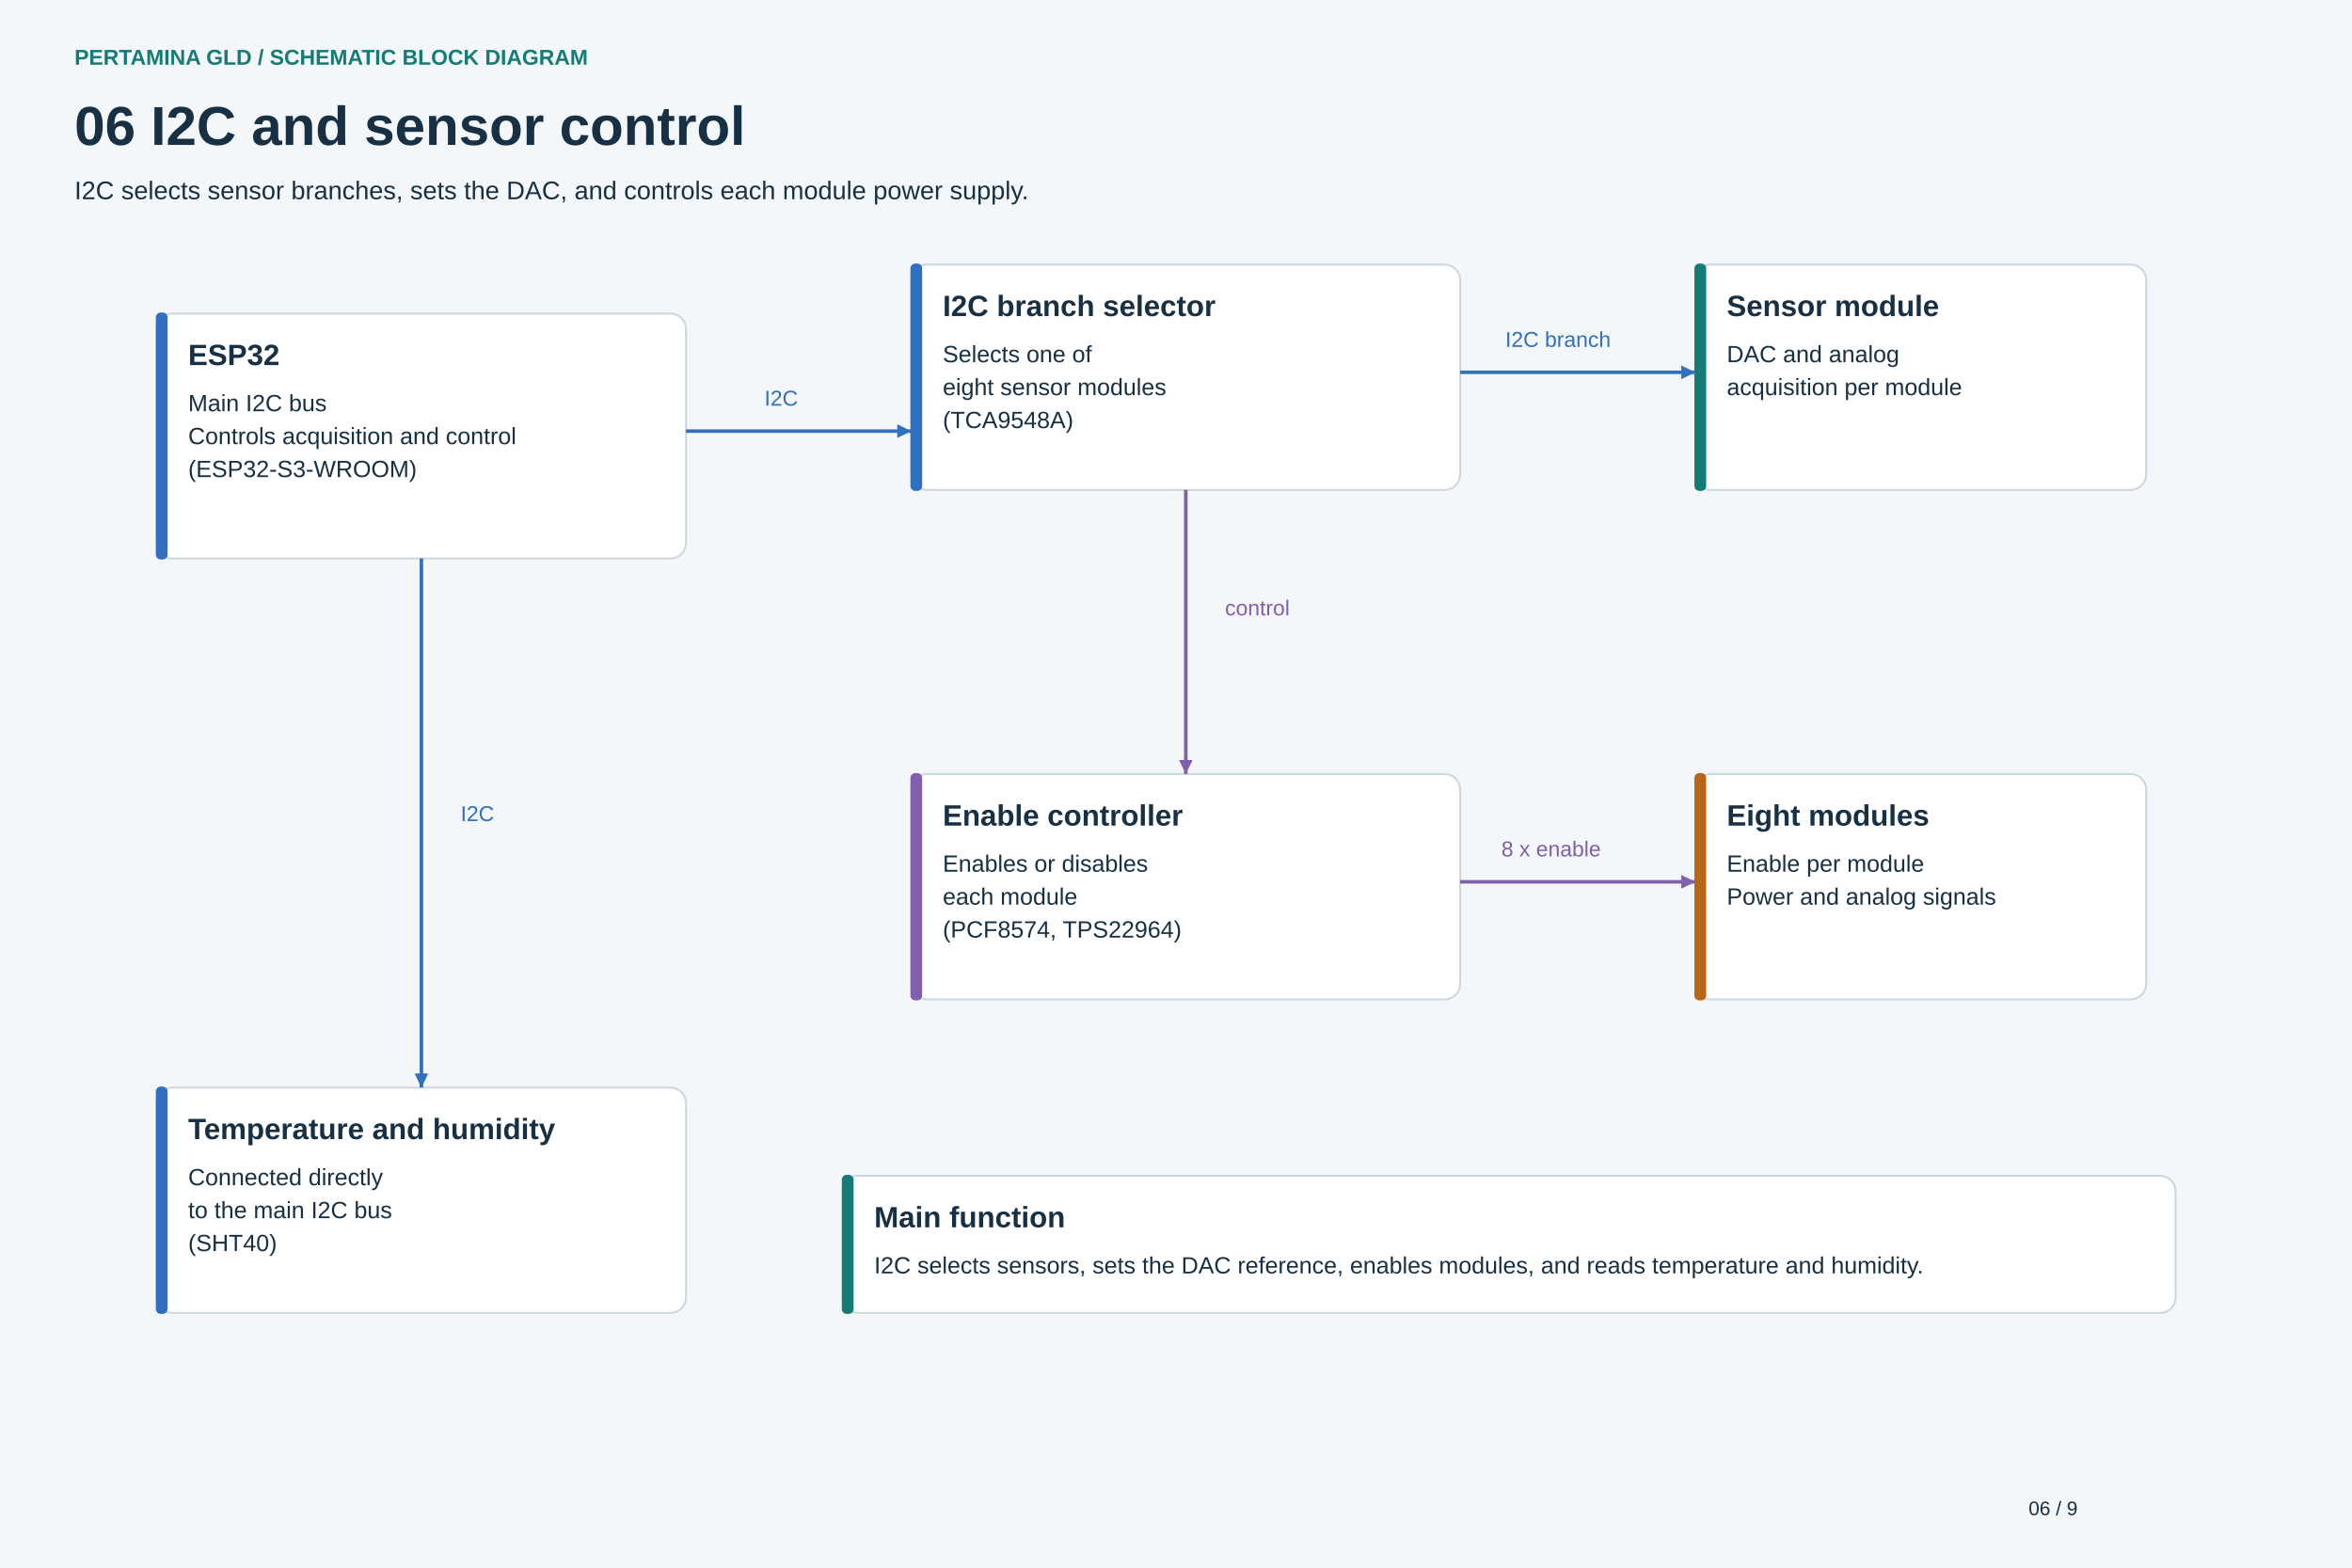
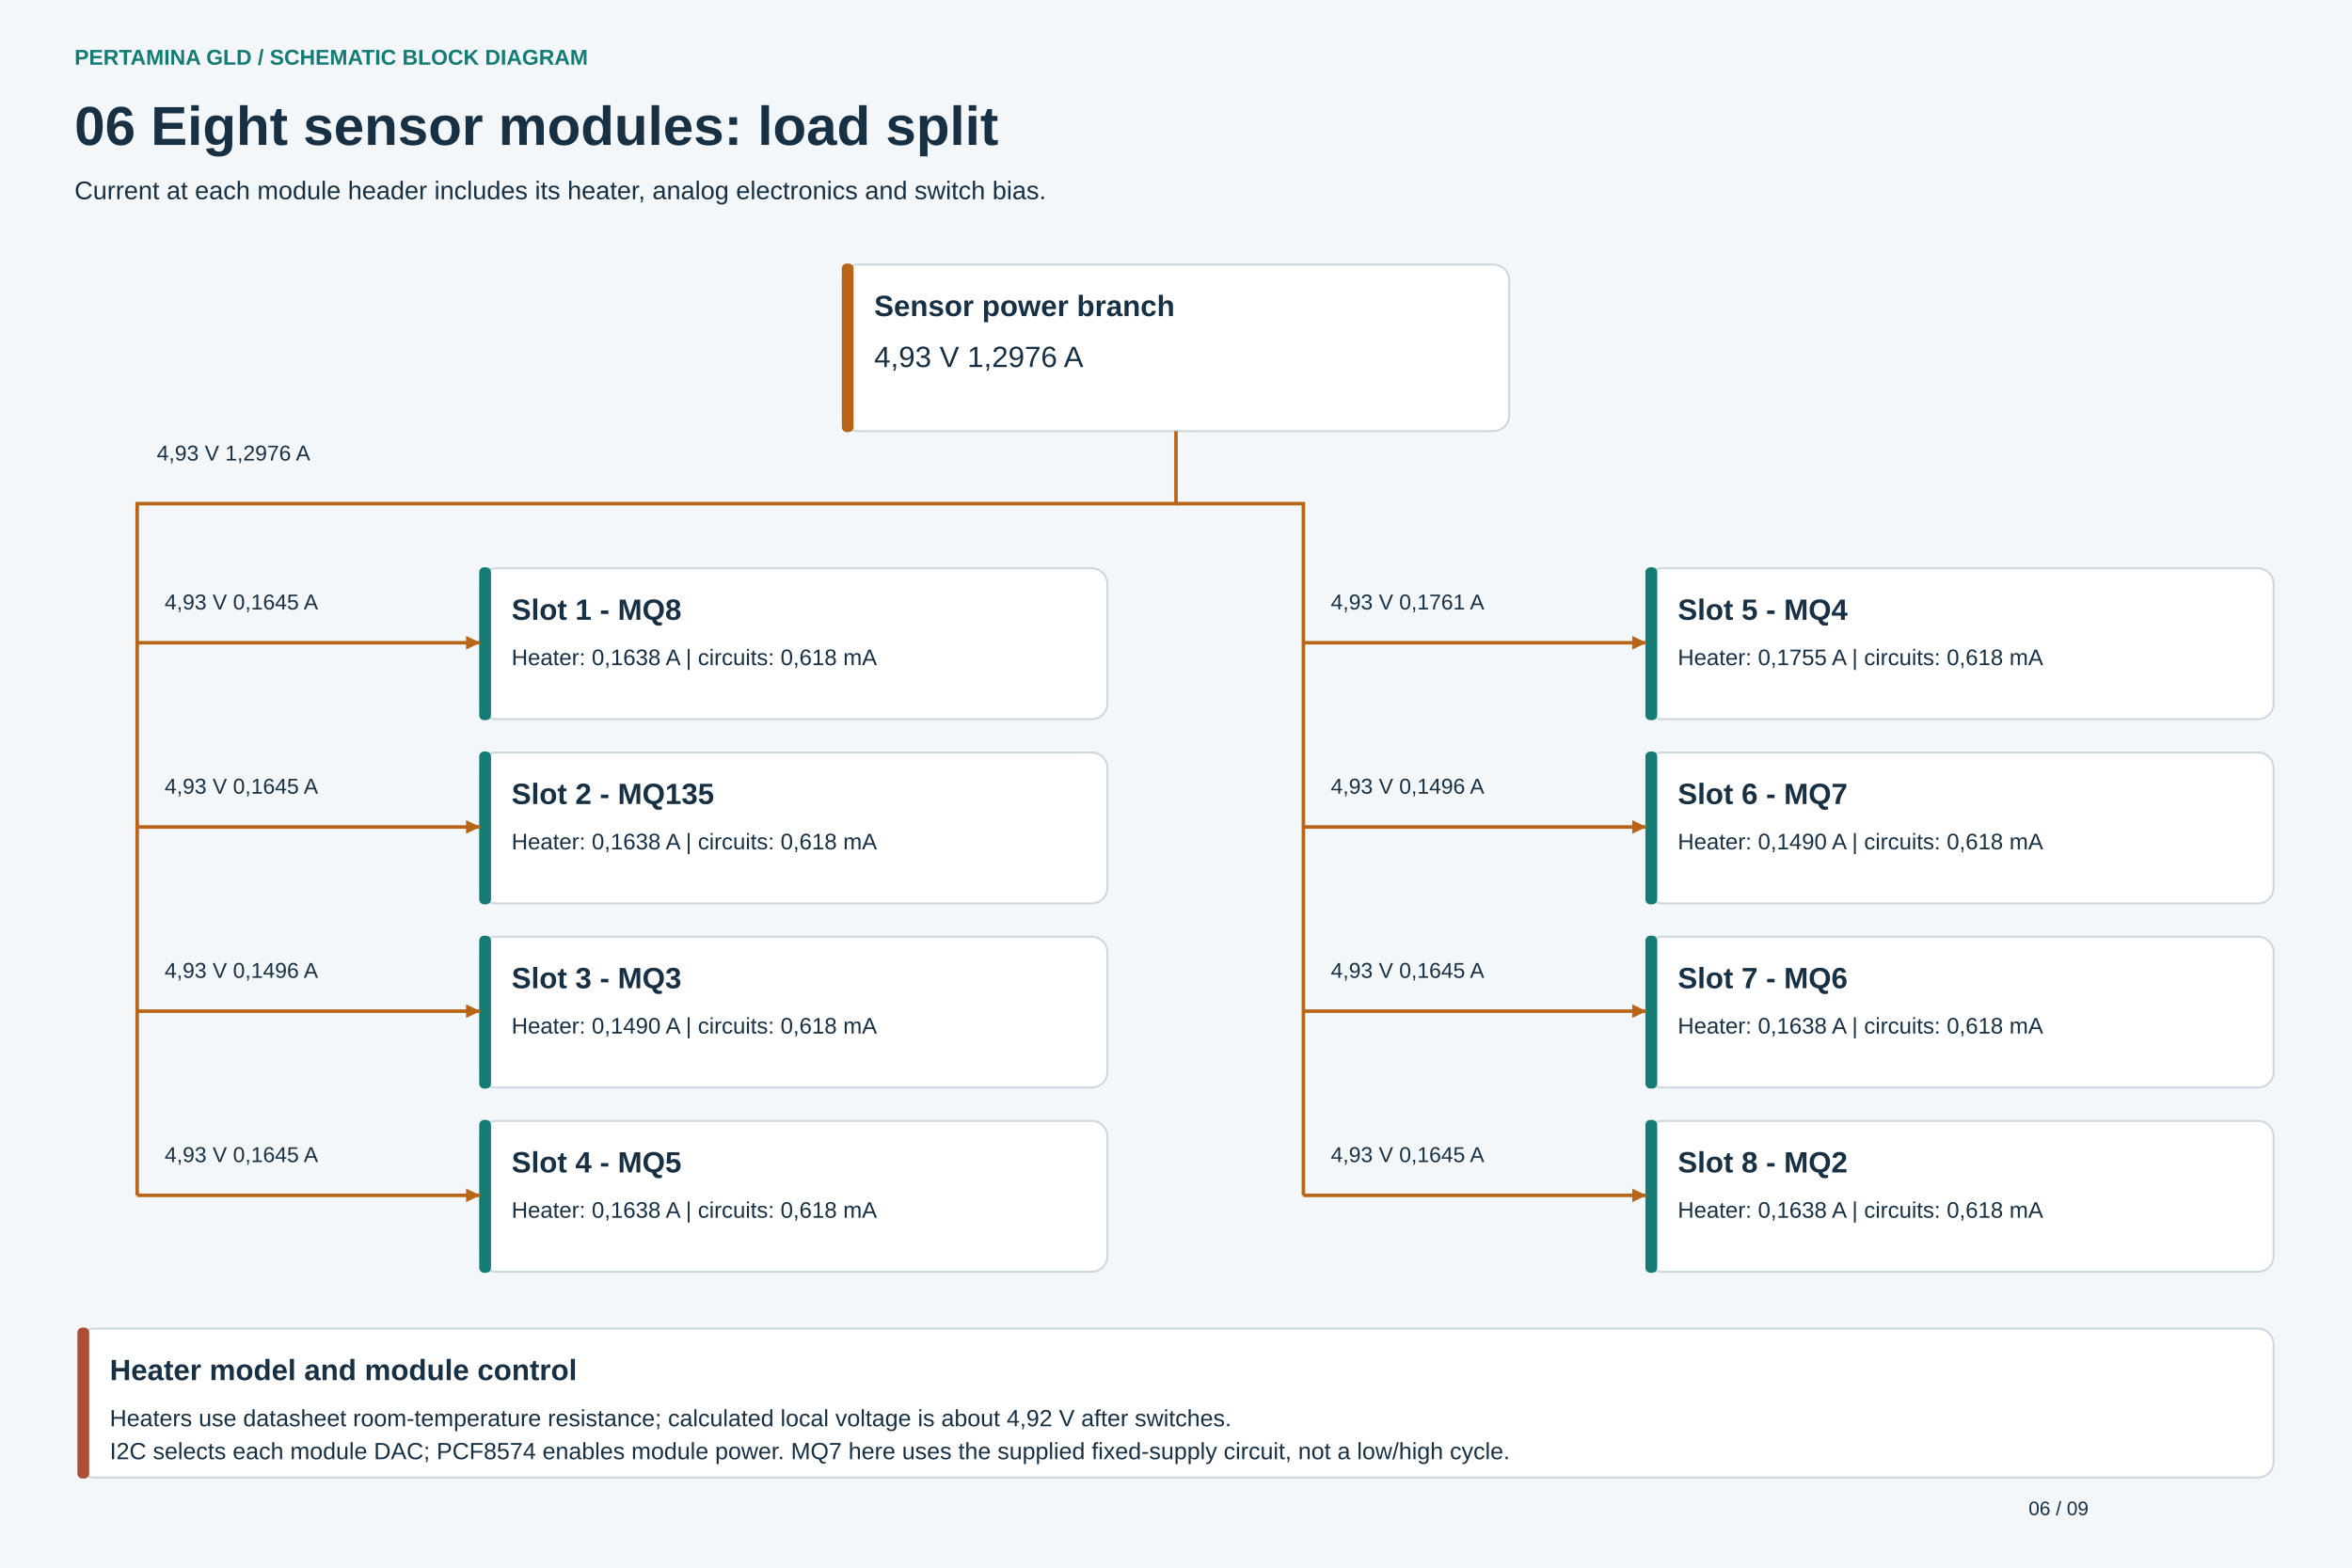
<svg xmlns="http://www.w3.org/2000/svg" viewBox="0 0 1200 800" width="1200" height="800">
  <rect x="0" y="0" width="1200" height="800" rx="0" fill="#F4F7F9" stroke="#F4F7F9" />
  <text x="38" y="33.02" font-family="Arial,sans-serif" font-size="11" font-weight="700" fill="#147B75">PERTAMINA GLD   /   SCHEMATIC BLOCK DIAGRAM</text>
-   <text x="38" y="73.96" font-family="Arial,sans-serif" font-size="28" font-weight="700" fill="#183044">06  I2C and sensor control</text>
-   <text x="38" y="101.66" font-family="Arial,sans-serif" font-size="13" font-weight="400" fill="#183044">I2C selects sensor branches, sets the DAC, and controls each module power supply.</text>
-   <rect x="80" y="160" width="270" height="125" rx="8" fill="white" stroke="#CCD7DE" />
-   <rect x="80" y="160" width="5" height="125" rx="2" fill="#316FC0" stroke="#316FC0" />
-   <text x="96" y="186.3" font-family="Arial,sans-serif" font-size="15" font-weight="700" fill="#183044">ESP32</text>
-   <text x="96" y="209.84" font-family="Arial,sans-serif" font-size="12" font-weight="400" fill="#183044">Main I2C bus</text>
-   <text x="96" y="226.64" font-family="Arial,sans-serif" font-size="12" font-weight="400" fill="#183044">Controls acquisition and control</text>
-   <text x="96" y="243.44" font-family="Arial,sans-serif" font-size="12" font-weight="400" fill="#183044">(ESP32-S3-WROOM)</text>
-   <rect x="465" y="135" width="280" height="115" rx="8" fill="white" stroke="#CCD7DE" />
-   <rect x="465" y="135" width="5" height="115" rx="2" fill="#316FC0" stroke="#316FC0" />
-   <text x="481" y="161.3" font-family="Arial,sans-serif" font-size="15" font-weight="700" fill="#183044">I2C branch selector</text>
-   <text x="481" y="184.84" font-family="Arial,sans-serif" font-size="12" font-weight="400" fill="#183044">Selects one of</text>
-   <text x="481" y="201.64" font-family="Arial,sans-serif" font-size="12" font-weight="400" fill="#183044">eight sensor modules</text>
-   <text x="481" y="218.44" font-family="Arial,sans-serif" font-size="12" font-weight="400" fill="#183044">(TCA9548A)</text>
-   <rect x="865" y="135" width="230" height="115" rx="8" fill="white" stroke="#CCD7DE" />
-   <rect x="865" y="135" width="5" height="115" rx="2" fill="#147B75" stroke="#147B75" />
-   <text x="881" y="161.3" font-family="Arial,sans-serif" font-size="15" font-weight="700" fill="#183044">Sensor module</text>
-   <text x="881" y="184.84" font-family="Arial,sans-serif" font-size="12" font-weight="400" fill="#183044">DAC and analog</text>
-   <text x="881" y="201.64" font-family="Arial,sans-serif" font-size="12" font-weight="400" fill="#183044">acquisition per module</text>
-   <polyline points="350,220 465,220" fill="none" stroke="#316FC0" stroke-width="1.8" />
-   <polygon points="465,220 457.796,223.48 457.796,216.52" fill="#316FC0" />
-   <rect x="387" y="196" width="23.118" height="16" rx="2" fill="#F4F7F9" stroke="#F4F7F9" />
-   <text x="390" y="207.02" font-family="Arial,sans-serif" font-size="11" font-weight="400" fill="#316FC0">I2C</text>
-   <polyline points="745,190 865,190" fill="none" stroke="#316FC0" stroke-width="1.8" />
-   <polygon points="865,190 857.796,193.48 857.796,186.52" fill="#316FC0" />
-   <rect x="765" y="166" width="59.808" height="16" rx="2" fill="#F4F7F9" stroke="#F4F7F9" />
-   <text x="768" y="177.02" font-family="Arial,sans-serif" font-size="11" font-weight="400" fill="#316FC0">I2C branch</text>
-   <rect x="465" y="395" width="280" height="115" rx="8" fill="white" stroke="#CCD7DE" />
-   <rect x="465" y="395" width="5" height="115" rx="2" fill="#8060AC" stroke="#8060AC" />
-   <text x="481" y="421.3" font-family="Arial,sans-serif" font-size="15" font-weight="700" fill="#183044">Enable controller</text>
-   <text x="481" y="444.84" font-family="Arial,sans-serif" font-size="12" font-weight="400" fill="#183044">Enables or disables</text>
-   <text x="481" y="461.64" font-family="Arial,sans-serif" font-size="12" font-weight="400" fill="#183044">each module</text>
-   <text x="481" y="478.44" font-family="Arial,sans-serif" font-size="12" font-weight="400" fill="#183044">(PCF8574, TPS22964)</text>
-   <polyline points="605,250 605,395" fill="none" stroke="#8060AC" stroke-width="1.8" />
-   <polygon points="605,395 601.52,387.796 608.48,387.796" fill="#8060AC" />
-   <rect x="622" y="303" width="39.016" height="16" rx="2" fill="#F4F7F9" stroke="#F4F7F9" />
-   <text x="625" y="314.02" font-family="Arial,sans-serif" font-size="11" font-weight="400" fill="#8060AC">control</text>
-   <rect x="865" y="395" width="230" height="115" rx="8" fill="white" stroke="#CCD7DE" />
-   <rect x="865" y="395" width="5" height="115" rx="2" fill="#B86518" stroke="#B86518" />
-   <text x="881" y="421.3" font-family="Arial,sans-serif" font-size="15" font-weight="700" fill="#183044">Eight modules</text>
-   <text x="881" y="444.84" font-family="Arial,sans-serif" font-size="12" font-weight="400" fill="#183044">Enable per module</text>
-   <text x="881" y="461.64" font-family="Arial,sans-serif" font-size="12" font-weight="400" fill="#183044">Power and analog signals</text>
-   <polyline points="745,450 865,450" fill="none" stroke="#8060AC" stroke-width="1.8" />
-   <polygon points="865,450 857.796,453.48 857.796,446.52" fill="#8060AC" />
-   <rect x="763" y="426" width="56.762" height="16" rx="2" fill="#F4F7F9" stroke="#F4F7F9" />
-   <text x="766" y="437.02" font-family="Arial,sans-serif" font-size="11" font-weight="400" fill="#8060AC">8 x enable</text>
-   <rect x="80" y="555" width="270" height="115" rx="8" fill="white" stroke="#CCD7DE" />
-   <rect x="80" y="555" width="5" height="115" rx="2" fill="#316FC0" stroke="#316FC0" />
-   <text x="96" y="581.3" font-family="Arial,sans-serif" font-size="15" font-weight="700" fill="#183044">Temperature and humidity</text>
-   <text x="96" y="604.84" font-family="Arial,sans-serif" font-size="12" font-weight="400" fill="#183044">Connected directly</text>
-   <text x="96" y="621.64" font-family="Arial,sans-serif" font-size="12" font-weight="400" fill="#183044">to the main I2C bus</text>
-   <text x="96" y="638.44" font-family="Arial,sans-serif" font-size="12" font-weight="400" fill="#183044">(SHT40)</text>
-   <polyline points="215,285 215,555" fill="none" stroke="#316FC0" stroke-width="1.8" />
-   <polygon points="215,555 211.52,547.796 218.48,547.796" fill="#316FC0" />
-   <rect x="232" y="408" width="23.118" height="16" rx="2" fill="#F4F7F9" stroke="#F4F7F9" />
-   <text x="235" y="419.02" font-family="Arial,sans-serif" font-size="11" font-weight="400" fill="#316FC0">I2C</text>
-   <rect x="430" y="600" width="680" height="70" rx="8" fill="white" stroke="#CCD7DE" />
-   <rect x="430" y="600" width="5" height="70" rx="2" fill="#147B75" stroke="#147B75" />
-   <text x="446" y="626.3" font-family="Arial,sans-serif" font-size="15" font-weight="700" fill="#183044">Main function</text>
-   <text x="446" y="649.84" font-family="Arial,sans-serif" font-size="12" font-weight="400" fill="#183044">I2C selects sensors, sets the DAC reference, enables modules, and reads temperature and humidity.</text>
-   <text x="1035" y="773.2" font-family="Arial,sans-serif" font-size="10" font-weight="400" fill="#183044">06 / 9</text>
+   <text x="38" y="73.96" font-family="Arial,sans-serif" font-size="28" font-weight="700" fill="#183044">06  Eight sensor modules: load split</text>
+   <text x="38" y="101.66" font-family="Arial,sans-serif" font-size="13" font-weight="400" fill="#183044">Current at each module header includes its heater, analog electronics and switch bias.</text>
+   <rect x="430" y="135" width="340" height="85" rx="8" fill="white" stroke="#CCD7DE" />
+   <rect x="430" y="135" width="5" height="85" rx="2" fill="#B86518" stroke="#B86518" />
+   <text x="446" y="161.3" font-family="Arial,sans-serif" font-size="15" font-weight="700" fill="#183044">Sensor power branch</text>
+   <text x="446" y="187.3" font-family="Arial,sans-serif" font-size="15" font-weight="400" fill="#183044">4,93 V 1,2976 A</text>
+   <polyline points="600,220 600,257 70,257 70,610" fill="none" stroke="#B86518" stroke-width="1.8" />
+   <rect x="77" y="224" width="84.896" height="15" rx="2" fill="#F4F7F9" stroke="#F4F7F9" />
+   <text x="80" y="235.02" font-family="Arial,sans-serif" font-size="11" font-weight="400" fill="#183044">4,93 V 1,2976 A</text>
+   <polyline points="600,257 665,257 665,610" fill="none" stroke="#B86518" stroke-width="1.8" />
+   <rect x="245" y="290" width="320" height="77" rx="8" fill="white" stroke="#CCD7DE" />
+   <rect x="245" y="290" width="5" height="77" rx="2" fill="#147B75" stroke="#147B75" />
+   <text x="261" y="316.3" font-family="Arial,sans-serif" font-size="15" font-weight="700" fill="#183044">Slot 1 - MQ8</text>
+   <text x="261" y="339.43" font-family="Arial,sans-serif" font-size="11.5" font-weight="400" fill="#183044">Heater: 0,1638 A | circuits: 0,618 mA</text>
+   <polyline points="70,328 245,328" fill="none" stroke="#B86518" stroke-width="1.8" />
+   <polygon points="245,328 237.796,331.48 237.796,324.52" fill="#B86518" />
+   <rect x="81" y="300" width="84.896" height="15" rx="2" fill="#F4F7F9" stroke="#F4F7F9" />
+   <text x="84" y="311.02" font-family="Arial,sans-serif" font-size="11" font-weight="400" fill="#183044">4,93 V 0,1645 A</text>
+   <rect x="245" y="384" width="320" height="77" rx="8" fill="white" stroke="#CCD7DE" />
+   <rect x="245" y="384" width="5" height="77" rx="2" fill="#147B75" stroke="#147B75" />
+   <text x="261" y="410.3" font-family="Arial,sans-serif" font-size="15" font-weight="700" fill="#183044">Slot 2 - MQ135</text>
+   <text x="261" y="433.43" font-family="Arial,sans-serif" font-size="11.5" font-weight="400" fill="#183044">Heater: 0,1638 A | circuits: 0,618 mA</text>
+   <polyline points="70,422 245,422" fill="none" stroke="#B86518" stroke-width="1.8" />
+   <polygon points="245,422 237.796,425.48 237.796,418.52" fill="#B86518" />
+   <rect x="81" y="394" width="84.896" height="15" rx="2" fill="#F4F7F9" stroke="#F4F7F9" />
+   <text x="84" y="405.02" font-family="Arial,sans-serif" font-size="11" font-weight="400" fill="#183044">4,93 V 0,1645 A</text>
+   <rect x="245" y="478" width="320" height="77" rx="8" fill="white" stroke="#CCD7DE" />
+   <rect x="245" y="478" width="5" height="77" rx="2" fill="#147B75" stroke="#147B75" />
+   <text x="261" y="504.3" font-family="Arial,sans-serif" font-size="15" font-weight="700" fill="#183044">Slot 3 - MQ3</text>
+   <text x="261" y="527.43" font-family="Arial,sans-serif" font-size="11.5" font-weight="400" fill="#183044">Heater: 0,1490 A | circuits: 0,618 mA</text>
+   <polyline points="70,516 245,516" fill="none" stroke="#B86518" stroke-width="1.8" />
+   <polygon points="245,516 237.796,519.48 237.796,512.52" fill="#B86518" />
+   <rect x="81" y="488" width="84.896" height="15" rx="2" fill="#F4F7F9" stroke="#F4F7F9" />
+   <text x="84" y="499.02" font-family="Arial,sans-serif" font-size="11" font-weight="400" fill="#183044">4,93 V 0,1496 A</text>
+   <rect x="245" y="572" width="320" height="77" rx="8" fill="white" stroke="#CCD7DE" />
+   <rect x="245" y="572" width="5" height="77" rx="2" fill="#147B75" stroke="#147B75" />
+   <text x="261" y="598.3" font-family="Arial,sans-serif" font-size="15" font-weight="700" fill="#183044">Slot 4 - MQ5</text>
+   <text x="261" y="621.43" font-family="Arial,sans-serif" font-size="11.5" font-weight="400" fill="#183044">Heater: 0,1638 A | circuits: 0,618 mA</text>
+   <polyline points="70,610 245,610" fill="none" stroke="#B86518" stroke-width="1.8" />
+   <polygon points="245,610 237.796,613.48 237.796,606.52" fill="#B86518" />
+   <rect x="81" y="582" width="84.896" height="15" rx="2" fill="#F4F7F9" stroke="#F4F7F9" />
+   <text x="84" y="593.02" font-family="Arial,sans-serif" font-size="11" font-weight="400" fill="#183044">4,93 V 0,1645 A</text>
+   <rect x="840" y="290" width="320" height="77" rx="8" fill="white" stroke="#CCD7DE" />
+   <rect x="840" y="290" width="5" height="77" rx="2" fill="#147B75" stroke="#147B75" />
+   <text x="856" y="316.3" font-family="Arial,sans-serif" font-size="15" font-weight="700" fill="#183044">Slot 5 - MQ4</text>
+   <text x="856" y="339.43" font-family="Arial,sans-serif" font-size="11.5" font-weight="400" fill="#183044">Heater: 0,1755 A | circuits: 0,618 mA</text>
+   <polyline points="665,328 840,328" fill="none" stroke="#B86518" stroke-width="1.8" />
+   <polygon points="840,328 832.796,331.48 832.796,324.52" fill="#B86518" />
+   <rect x="676" y="300" width="84.896" height="15" rx="2" fill="#F4F7F9" stroke="#F4F7F9" />
+   <text x="679" y="311.02" font-family="Arial,sans-serif" font-size="11" font-weight="400" fill="#183044">4,93 V 0,1761 A</text>
+   <rect x="840" y="384" width="320" height="77" rx="8" fill="white" stroke="#CCD7DE" />
+   <rect x="840" y="384" width="5" height="77" rx="2" fill="#147B75" stroke="#147B75" />
+   <text x="856" y="410.3" font-family="Arial,sans-serif" font-size="15" font-weight="700" fill="#183044">Slot 6 - MQ7</text>
+   <text x="856" y="433.43" font-family="Arial,sans-serif" font-size="11.5" font-weight="400" fill="#183044">Heater: 0,1490 A | circuits: 0,618 mA</text>
+   <polyline points="665,422 840,422" fill="none" stroke="#B86518" stroke-width="1.8" />
+   <polygon points="840,422 832.796,425.48 832.796,418.52" fill="#B86518" />
+   <rect x="676" y="394" width="84.896" height="15" rx="2" fill="#F4F7F9" stroke="#F4F7F9" />
+   <text x="679" y="405.02" font-family="Arial,sans-serif" font-size="11" font-weight="400" fill="#183044">4,93 V 0,1496 A</text>
+   <rect x="840" y="478" width="320" height="77" rx="8" fill="white" stroke="#CCD7DE" />
+   <rect x="840" y="478" width="5" height="77" rx="2" fill="#147B75" stroke="#147B75" />
+   <text x="856" y="504.3" font-family="Arial,sans-serif" font-size="15" font-weight="700" fill="#183044">Slot 7 - MQ6</text>
+   <text x="856" y="527.43" font-family="Arial,sans-serif" font-size="11.5" font-weight="400" fill="#183044">Heater: 0,1638 A | circuits: 0,618 mA</text>
+   <polyline points="665,516 840,516" fill="none" stroke="#B86518" stroke-width="1.8" />
+   <polygon points="840,516 832.796,519.48 832.796,512.52" fill="#B86518" />
+   <rect x="676" y="488" width="84.896" height="15" rx="2" fill="#F4F7F9" stroke="#F4F7F9" />
+   <text x="679" y="499.02" font-family="Arial,sans-serif" font-size="11" font-weight="400" fill="#183044">4,93 V 0,1645 A</text>
+   <rect x="840" y="572" width="320" height="77" rx="8" fill="white" stroke="#CCD7DE" />
+   <rect x="840" y="572" width="5" height="77" rx="2" fill="#147B75" stroke="#147B75" />
+   <text x="856" y="598.3" font-family="Arial,sans-serif" font-size="15" font-weight="700" fill="#183044">Slot 8 - MQ2</text>
+   <text x="856" y="621.43" font-family="Arial,sans-serif" font-size="11.5" font-weight="400" fill="#183044">Heater: 0,1638 A | circuits: 0,618 mA</text>
+   <polyline points="665,610 840,610" fill="none" stroke="#B86518" stroke-width="1.8" />
+   <polygon points="840,610 832.796,613.48 832.796,606.52" fill="#B86518" />
+   <rect x="676" y="582" width="84.896" height="15" rx="2" fill="#F4F7F9" stroke="#F4F7F9" />
+   <text x="679" y="593.02" font-family="Arial,sans-serif" font-size="11" font-weight="400" fill="#183044">4,93 V 0,1645 A</text>
+   <rect x="40" y="678" width="1120" height="76" rx="8" fill="white" stroke="#CCD7DE" />
+   <rect x="40" y="678" width="5" height="76" rx="2" fill="#AD4D35" stroke="#AD4D35" />
+   <text x="56" y="704.3" font-family="Arial,sans-serif" font-size="15" font-weight="700" fill="#183044">Heater model and module control</text>
+   <text x="56" y="727.84" font-family="Arial,sans-serif" font-size="12" font-weight="400" fill="#183044">Heaters use datasheet room-temperature resistance; calculated local voltage is about 4,92 V after switches.</text>
+   <text x="56" y="744.64" font-family="Arial,sans-serif" font-size="12" font-weight="400" fill="#183044">I2C selects each module DAC; PCF8574 enables module power. MQ7 here uses the supplied fixed-supply circuit, not a low/high cycle.</text>
+   <text x="1035" y="773.2" font-family="Arial,sans-serif" font-size="10" font-weight="400" fill="#183044">06 / 09</text>
</svg>
